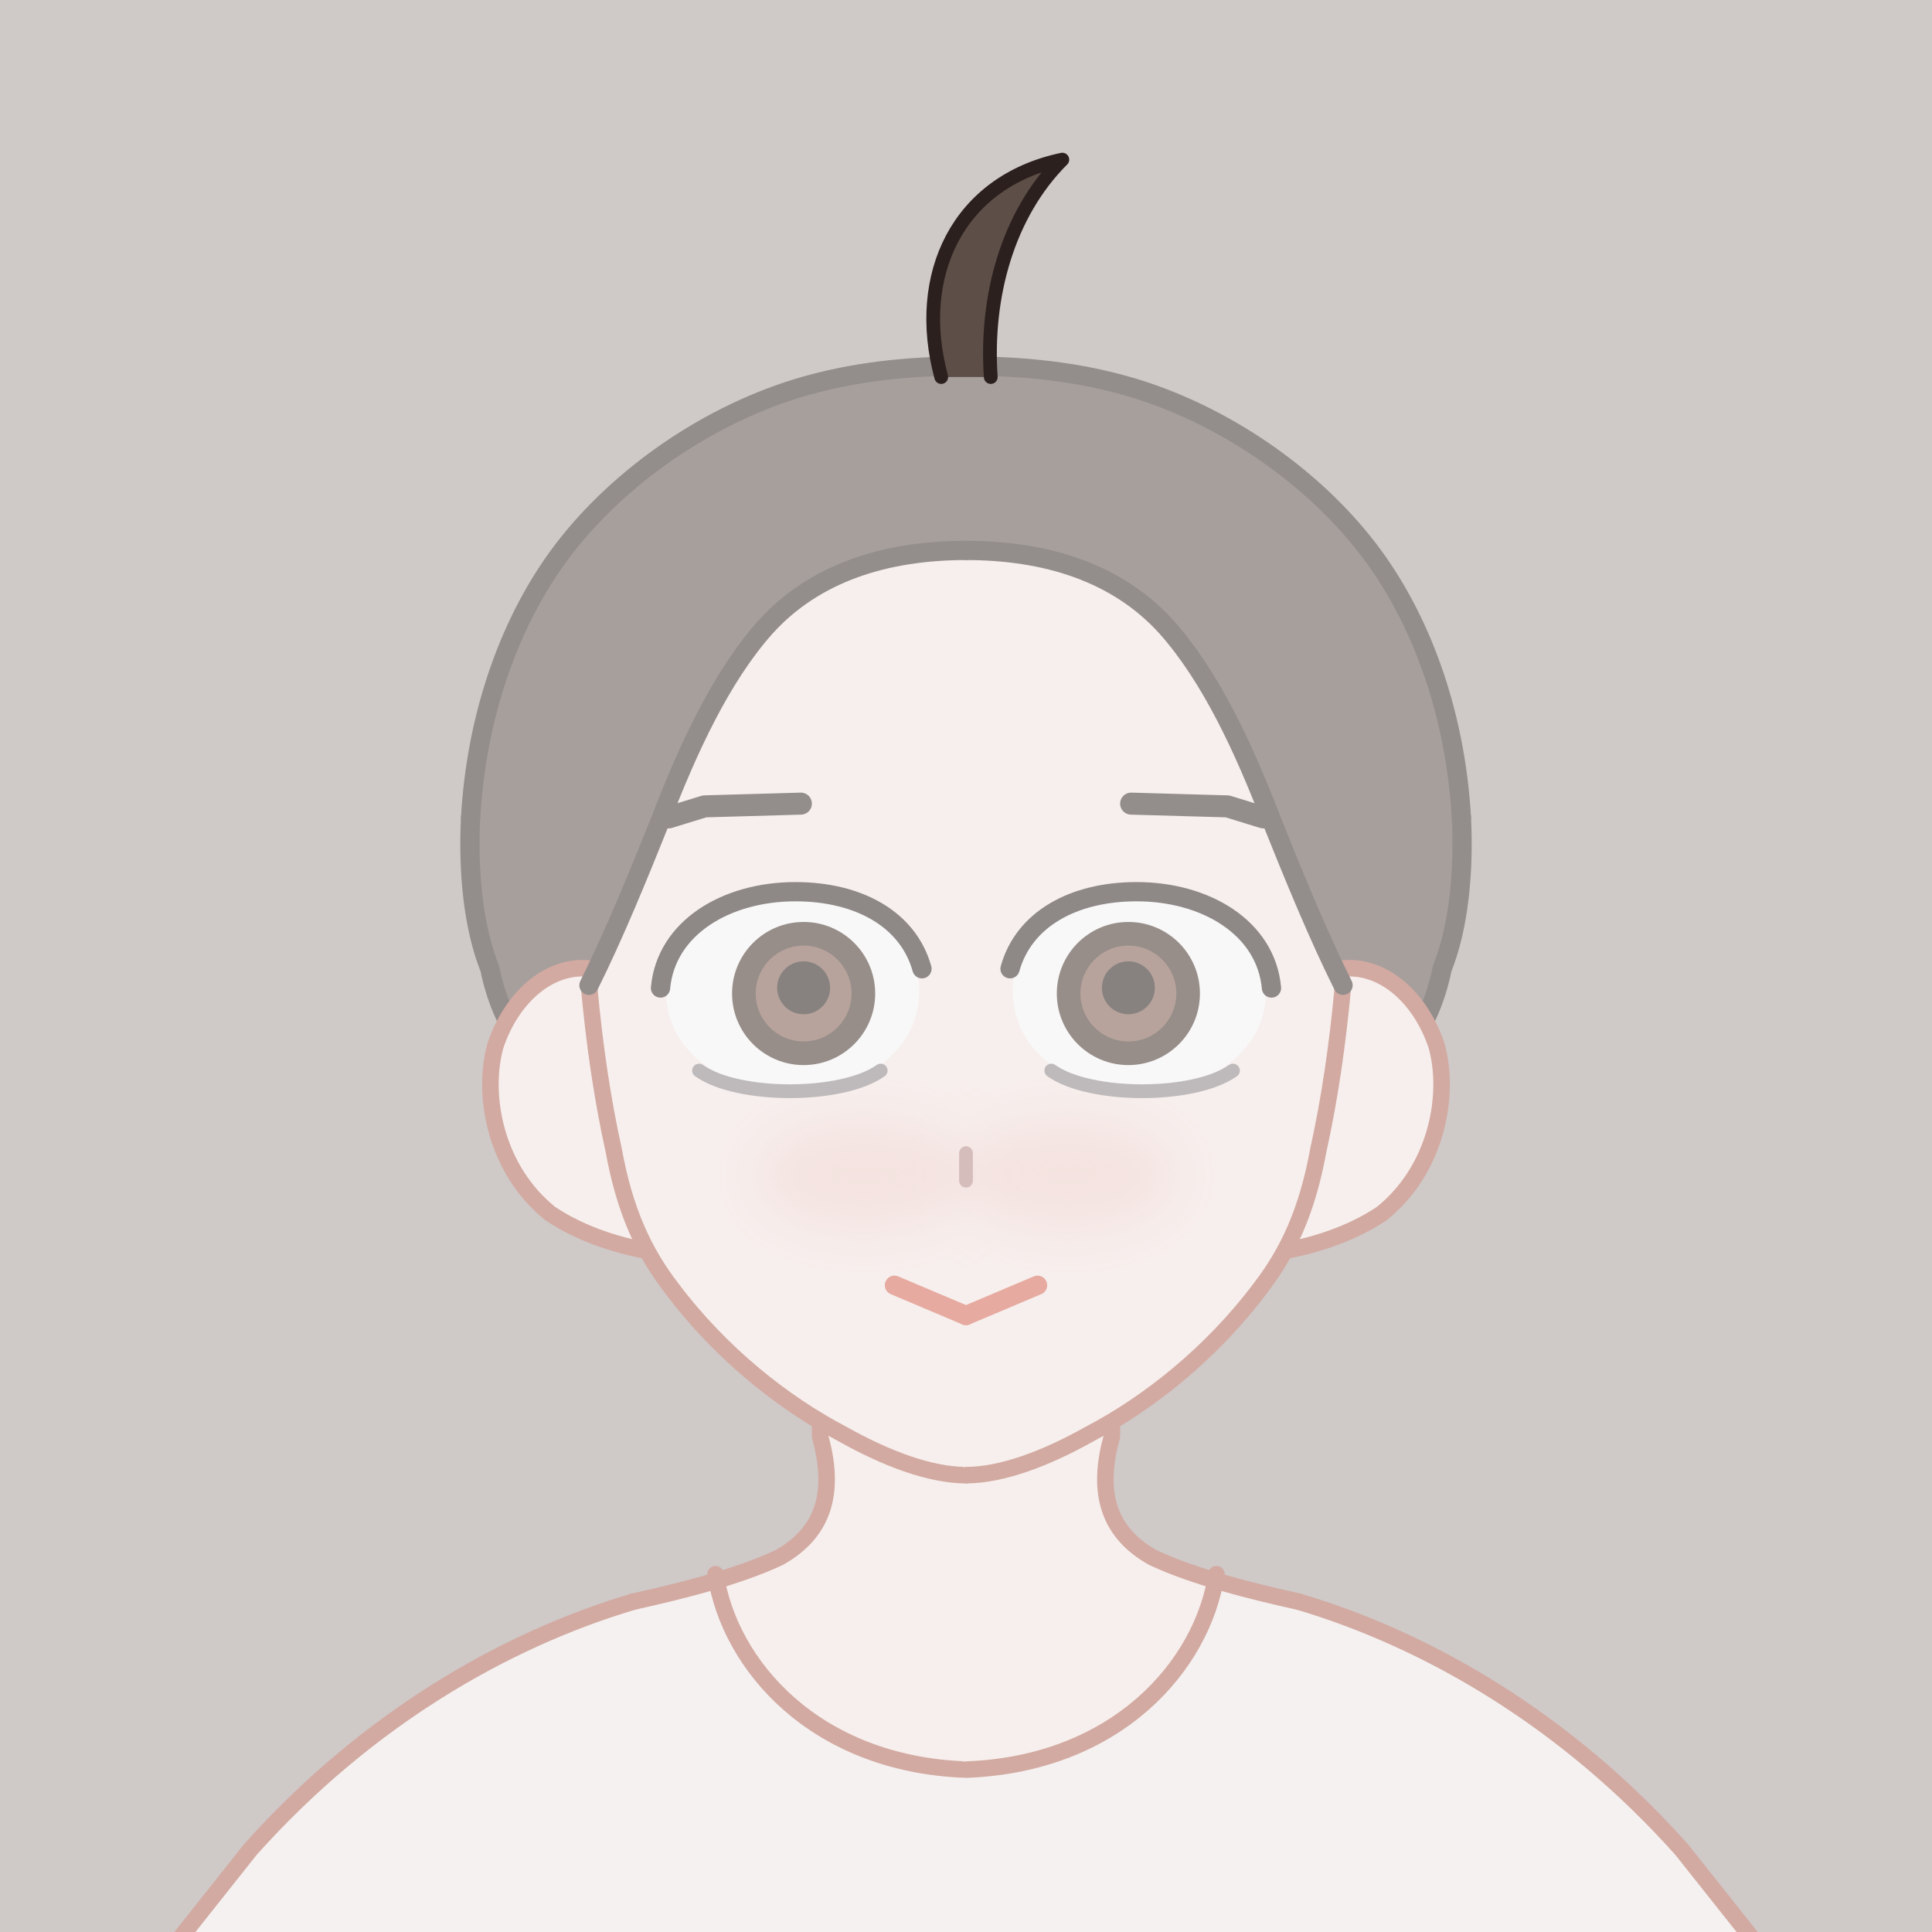
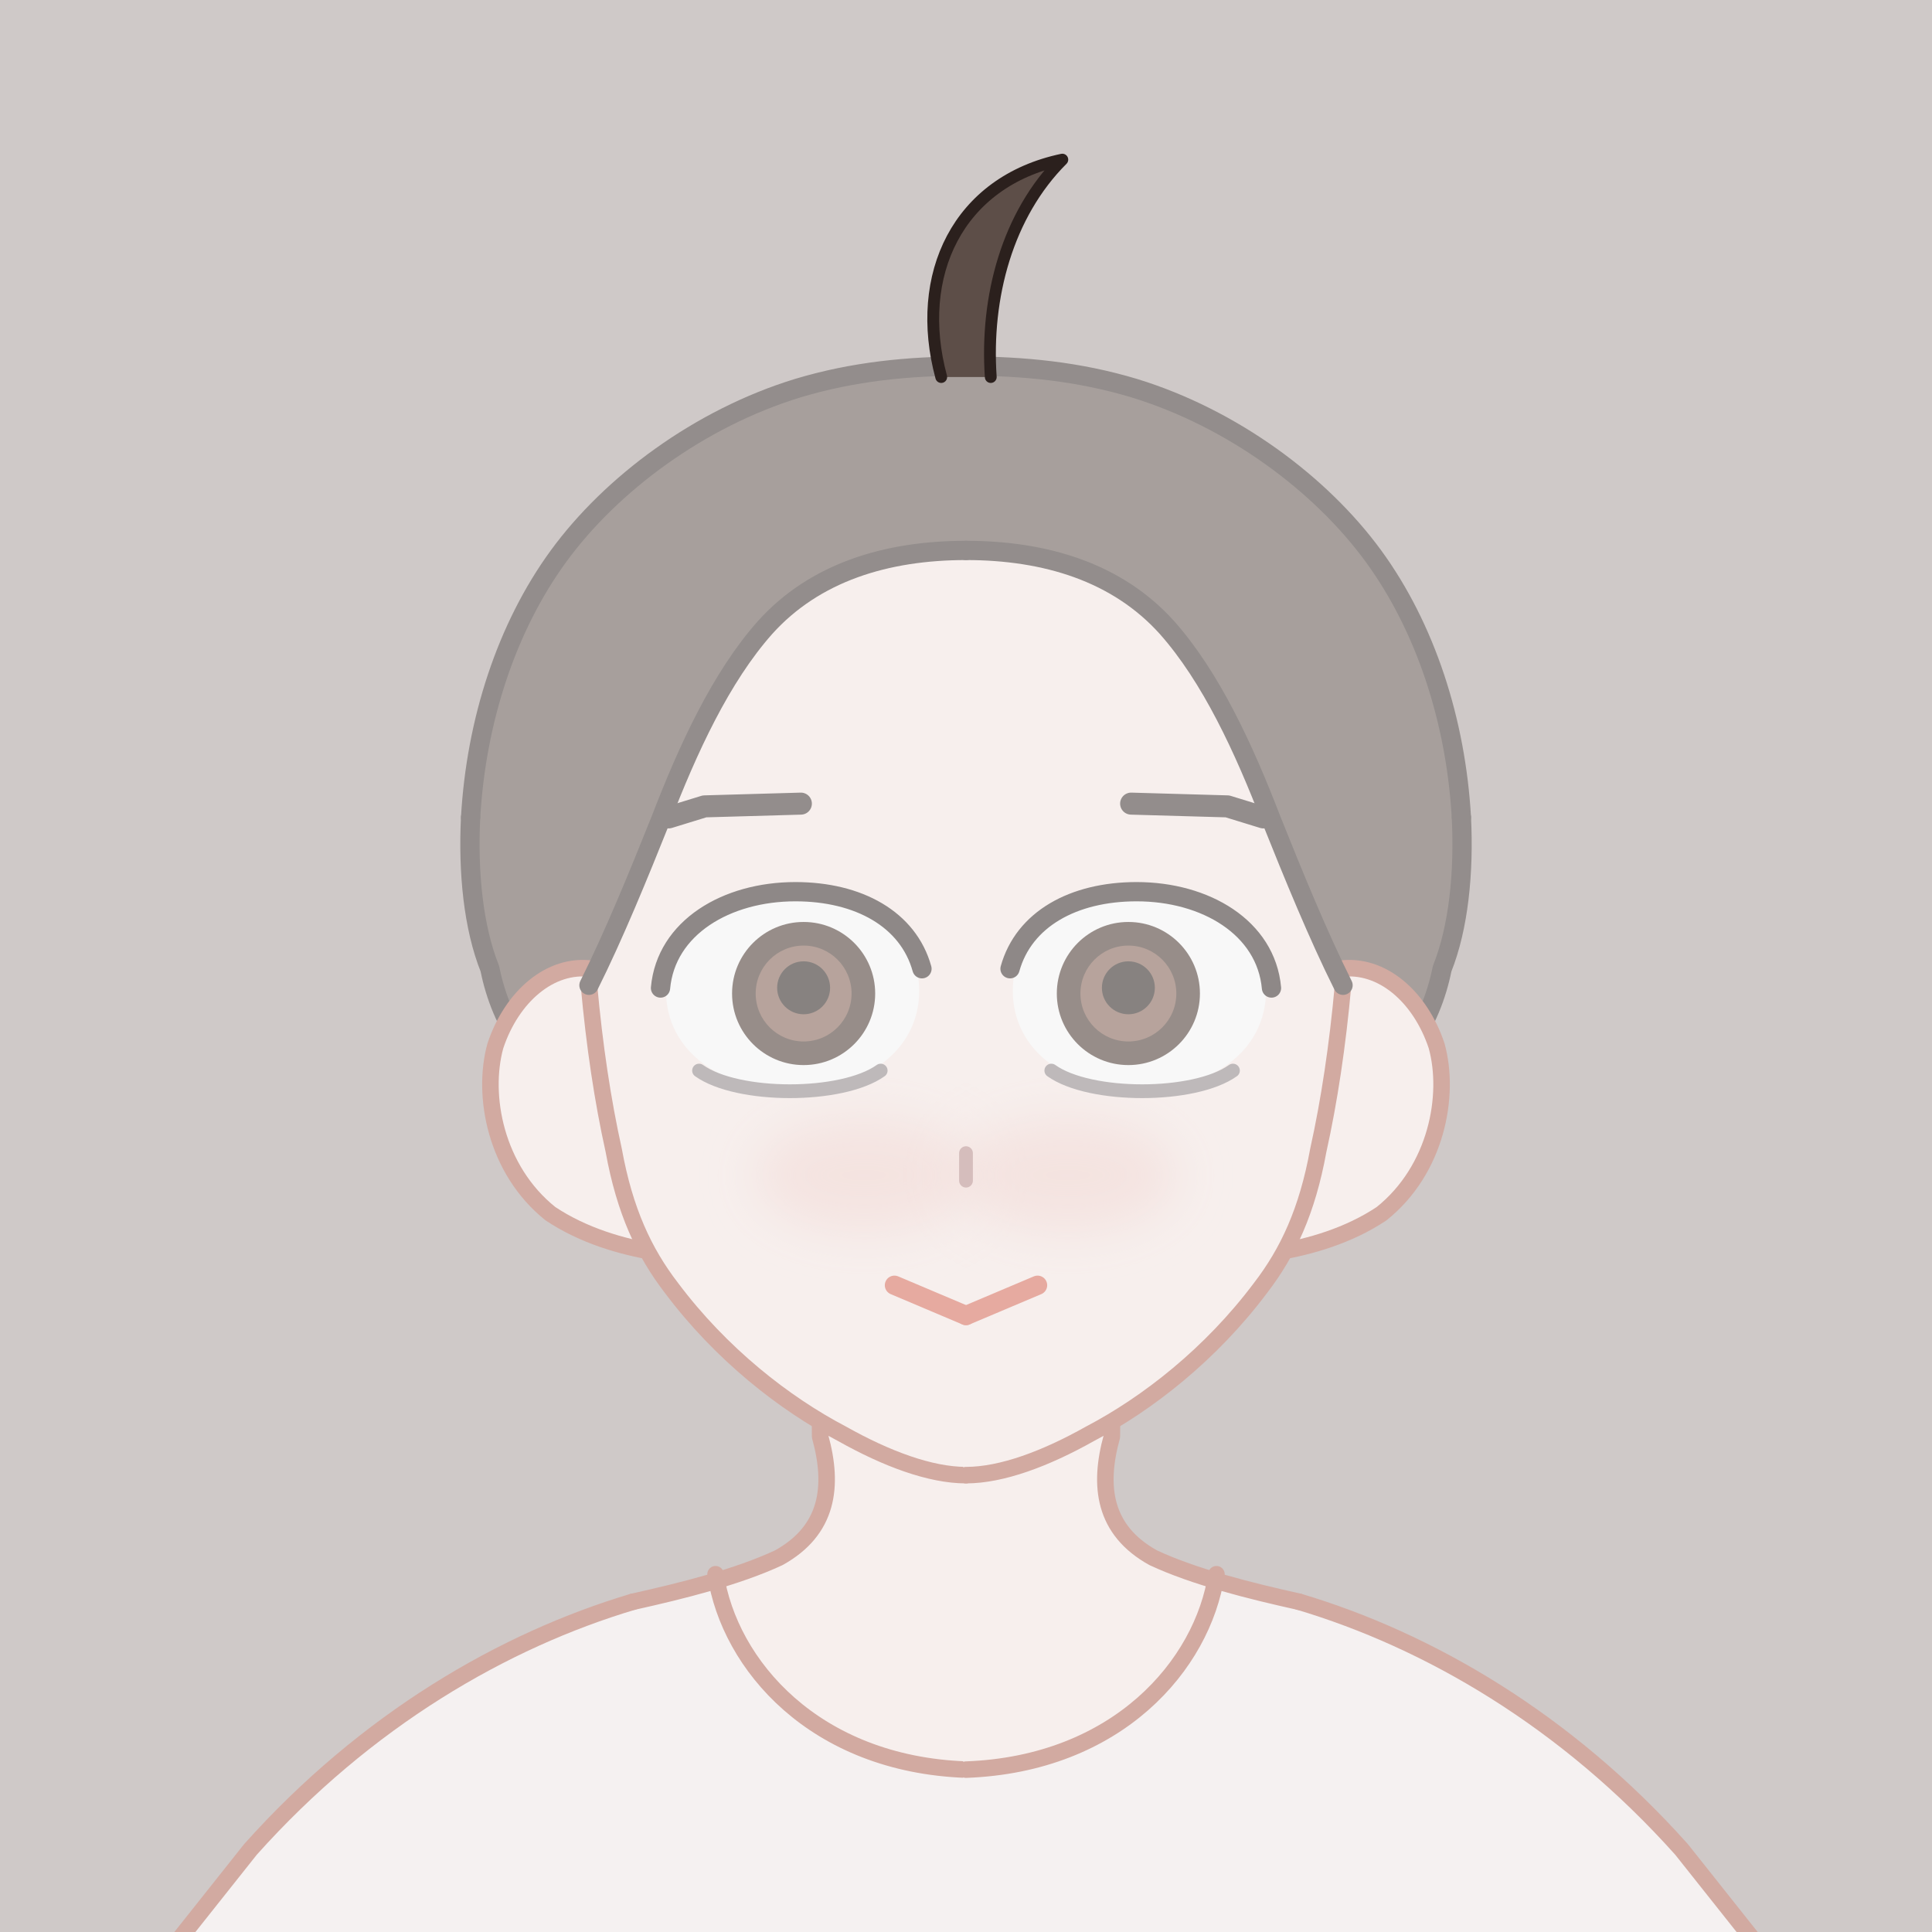
<svg xmlns="http://www.w3.org/2000/svg" width="702" height="702" viewBox="0 0 702 702">
  <defs>
    <clipPath id="clip-path-1">
      <path d="M242 389.2 L386 389.2 L386 464.8 L242 464.8 Z" />
    </clipPath>
    <filter id="filter-1" filterUnits="userSpaceOnUse" x="245" y="377" width="138" height="100" color-interpolation-filters="sRGB">
      <feGaussianBlur in="SourceGraphic" stdDeviation="9" color-interpolation-filters="linearRGB" />
    </filter>
    <clipPath id="clip-path-2">
      <path d="M460 389.2 L316 389.2 L316 464.8 L460 464.8 Z" />
    </clipPath>
    <filter id="filter-2" filterUnits="userSpaceOnUse" x="319" y="377" width="138" height="100" color-interpolation-filters="sRGB">
      <feGaussianBlur in="SourceGraphic" stdDeviation="9" color-interpolation-filters="linearRGB" />
    </filter>
    <clipPath id="clip-path-3">
      <path d="M242 360 C242 338 262 326 288 326 C314 326 334 338 334 360 C334 382 314 396 288 396 C262 396 242 382 242 360 Z" />
    </clipPath>
    <clipPath id="clip-path-4">
      <path d="M460 360 C460 338 440 326 414 326 C388 326 368 338 368 360 C368 382 388 396 414 396 C440 396 460 382 460 360 Z" />
    </clipPath>
  </defs>
  <g id="_ref">
    <g opacity="0.5">
      <rect x="0" y="0" width="702" height="702" fill="#ada19f" />
      <g data-layer="body">
        <g>
          <path d="M260 573 L230 582 C183 596 133 625 91 672 L60 712 L352 712 L352 643 C296 641 265 605 260 573 Z" fill="#f9f2f1" />
          <path d="M296 490 L298 522 C303 540 301 556 283 566 L260 573 C265 605 296 641 352 643 L352 490 Z" fill="#fdeeea" />
          <path d="M230 582 C183 596 133 625 91 672 L64 706" fill="none" stroke="#b46352" stroke-width="6" stroke-linecap="round" stroke-linejoin="round" />
          <path d="M296 500 C298 510 298 516 298 522 C303 540 301 556 283 566 C268 573 248 578 230 582" fill="none" stroke="#b46352" stroke-width="6" stroke-linecap="round" stroke-linejoin="round" />
          <path d="M260 572 C265 605 296 641 351 643" fill="none" stroke="#b46352" stroke-width="6" stroke-linecap="round" stroke-linejoin="round" />
        </g>
        <g>
          <path d="M442 573 L472 582 C519 596 569 625 611 672 L642 712 L350 712 L350 643 C406 641 437 605 442 573 Z" fill="#f9f2f1" />
          <path d="M406 490 L404 522 C399 540 401 556 419 566 L442 573 C437 605 406 641 350 643 L350 490 Z" fill="#fdeeea" />
          <path d="M472 582 C519 596 569 625 611 672 L638 706" fill="none" stroke="#b46352" stroke-width="6" stroke-linecap="round" stroke-linejoin="round" />
          <path d="M406 500 C404 510 404 516 404 522 C399 540 401 556 419 566 C434 573 454 578 472 582" fill="none" stroke="#b46352" stroke-width="6" stroke-linecap="round" stroke-linejoin="round" />
          <path d="M442 572 C437 605 406 641 351 643" fill="none" stroke="#b46352" stroke-width="6" stroke-linecap="round" stroke-linejoin="round" />
        </g>
      </g>
      <g data-layer="hairBase">
        <g>
          <path d="M352 133 L351 133 C330 133 310 135 290 141 C254 152 222 176 203 202 C184 228 173 262 171 297 C170 317 172 337 178 352 C180 362 184 372 190 380 L198 386 L352 386 Z" fill="#5d4e48" />
          <path d="M351 133 C330 133 310 135 290 141 C254 152 222 176 203 202 C184 228 173 262 171 297" fill="none" stroke="#352a27" stroke-width="7" stroke-linecap="round" stroke-linejoin="round" />
          <path d="M171 297 C170 317 172 337 178 352 C180 362 184 372 190 380" fill="none" stroke="#352a27" stroke-width="7" stroke-linecap="round" stroke-linejoin="round" />
        </g>
        <g>
          <path d="M350 133 L351 133 C372 133 392 135 412 141 C448 152 480 176 499 202 C518 228 529 262 531 297 C532 317 530 337 524 352 C522 362 518 372 512 380 L504 386 L350 386 Z" fill="#5d4e48" />
          <path d="M351 133 C372 133 392 135 412 141 C448 152 480 176 499 202 C518 228 529 262 531 297" fill="none" stroke="#352a27" stroke-width="7" stroke-linecap="round" stroke-linejoin="round" />
          <path d="M531 297 C532 317 530 337 524 352 C522 362 518 372 512 380" fill="none" stroke="#352a27" stroke-width="7" stroke-linecap="round" stroke-linejoin="round" />
        </g>
      </g>
      <g data-layer="ear">
        <g>
          <path d="M215 352 C200 350 186 362 180 380 C175 398 180 425 200 441 C212 449 226 453 238 455 L225 380 Z" fill="#fdeeea" />
          <path d="M215 352 C200 350 186 362 180 380 C175 398 180 425 200 441 C212 449 226 453 238 455" fill="none" stroke="#b46352" stroke-width="6" stroke-linecap="round" stroke-linejoin="round" />
        </g>
        <g>
          <path d="M487 352 C502 350 516 362 522 380 C527 398 522 425 502 441 C490 449 476 453 464 455 L477 380 Z" fill="#fdeeea" />
          <path d="M487 352 C502 350 516 362 522 380 C527 398 522 425 502 441 C490 449 476 453 464 455" fill="none" stroke="#b46352" stroke-width="6" stroke-linecap="round" stroke-linejoin="round" />
        </g>
      </g>
      <g data-layer="face">
        <g>
          <path d="M352 200 L351 200 C322 200 296 208 278 228 C262 246 250 272 240 298 C232 318 223 340 214 358 C216 380 219 400 223 418 C227 440 234 455 244 468 C262 492 285 510 306 521 C322 530 338 536 351 536 L352 536 Z" fill="#fdeeea" />
          <path d="M214 358 C216 380 219 400 223 418 C227 440 234 455 244 468 C262 492 285 510 306 521 C322 530 338 536 351 536" fill="none" stroke="#b46352" stroke-width="6" stroke-linecap="round" stroke-linejoin="round" />
        </g>
        <g>
          <path d="M350 200 L351 200 C380 200 406 208 424 228 C440 246 452 272 462 298 C470 318 479 340 488 358 C486 380 483 400 479 418 C475 440 468 455 458 468 C440 492 417 510 396 521 C380 530 364 536 351 536 L350 536 Z" fill="#fdeeea" />
          <path d="M488 358 C486 380 483 400 479 418 C475 440 468 455 458 468 C440 492 417 510 396 521 C380 530 364 536 351 536" fill="none" stroke="#b46352" stroke-width="6" stroke-linecap="round" stroke-linejoin="round" />
        </g>
      </g>
      <g data-layer="makeup">
        <g clip-path="url(#clip-path-1)">
          <g filter="url(#filter-1)">
            <ellipse cx="314" cy="427" rx="40" ry="21" fill="#f3bfb8" opacity="0.5" />
          </g>
        </g>
        <g clip-path="url(#clip-path-2)">
          <g filter="url(#filter-2)">
            <ellipse cx="388" cy="427" rx="40" ry="21" fill="#f3bfb8" opacity="0.5" />
          </g>
        </g>
      </g>
      <g data-layer="mouth">
        <line x1="325" y1="467" x2="351" y2="478" fill="none" stroke="#dc6450" stroke-width="7" stroke-linecap="round" stroke-linejoin="round" />
        <line x1="377" y1="467" x2="351" y2="478" fill="none" stroke="#dc6450" stroke-width="7" stroke-linecap="round" stroke-linejoin="round" />
        <line x1="351" y1="419" x2="351" y2="429" fill="none" stroke="#b98a88" stroke-width="5" stroke-linecap="round" />
      </g>
      <g data-layer="eye">
        <path d="M242 360 C242 338 262 326 288 326 C314 326 334 338 334 360 C334 382 314 396 288 396 C262 396 242 382 242 360 Z" fill="#ffffff" />
        <g clip-path="url(#clip-path-3)">
          <g>
            <circle cx="292" cy="361" r="26" fill="#3e2a22" />
            <circle cx="292" cy="361" r="17.42" fill="#7e5647" />
            <circle cx="292" cy="358.92" r="9.62" fill="#1e1410" />
          </g>
        </g>
        <g>
          <path d="M254 389 C268 399 306 399 320 389" fill="none" stroke="#8b8284" stroke-width="5" stroke-linecap="round" />
          <path d="M240 359 C242 337 264 324 289 324 C312 324 330 334 335 352" fill="none" stroke="#2b201d" stroke-width="7" stroke-linecap="round" stroke-linejoin="round" />
        </g>
        <g>
          <path d="M460 360 C460 338 440 326 414 326 C388 326 368 338 368 360 C368 382 388 396 414 396 C440 396 460 382 460 360 Z" fill="#ffffff" />
          <g clip-path="url(#clip-path-4)">
            <g>
              <circle cx="410" cy="361" r="26" fill="#3e2a22" />
              <circle cx="410" cy="361" r="17.42" fill="#7e5647" />
              <circle cx="410" cy="358.92" r="9.62" fill="#1e1410" />
            </g>
          </g>
          <g>
            <path d="M448 389 C434 399 396 399 382 389" fill="none" stroke="#8b8284" stroke-width="5" stroke-linecap="round" />
            <path d="M462 359 C460 337 438 324 413 324 C390 324 372 334 367 352" fill="none" stroke="#2b201d" stroke-width="7" stroke-linecap="round" stroke-linejoin="round" />
          </g>
        </g>
      </g>
      <g data-layer="hairLine">
        <path d="M351 200 C322 200 296 208 278 228 C262 246 250 272 240 298 C232 318 223 340 214 358" fill="none" stroke="#352a27" stroke-width="7" stroke-linecap="round" stroke-linejoin="round" />
        <path d="M351 200 C380 200 406 208 424 228 C440 246 452 272 462 298 C470 318 479 340 488 358" fill="none" stroke="#352a27" stroke-width="7" stroke-linecap="round" stroke-linejoin="round" />
      </g>
      <g data-layer="brow">
        <polyline points="243,297 256,293 291,292" fill="none" stroke="#352a27" stroke-width="8" stroke-linecap="round" stroke-linejoin="round" />
        <polyline points="459,297 446,293 411,292" fill="none" stroke="#352a27" stroke-width="8" stroke-linecap="round" stroke-linejoin="round" />
      </g>
    </g>
  </g>
  <g id="full">
    <path fill="#5d4e48" d="M342 137 C332 100 348 66 386 58 C366 78 358 108 360 137 Z" />
-     <path fill="none" stroke="#2b201d" stroke-linecap="round" stroke-linejoin="round" stroke-width="5" d="M342 137 C332 100 348 66 386 58 C366 78 358 108 360 137" />
+     <path fill="none" stroke="#2b201d" stroke-linecap="round" stroke-linejoin="round" stroke-width="4.29" d="M342 137 C332 100 348 66 386 58 C366 78 358 108 360 137" />
  </g>
</svg>
